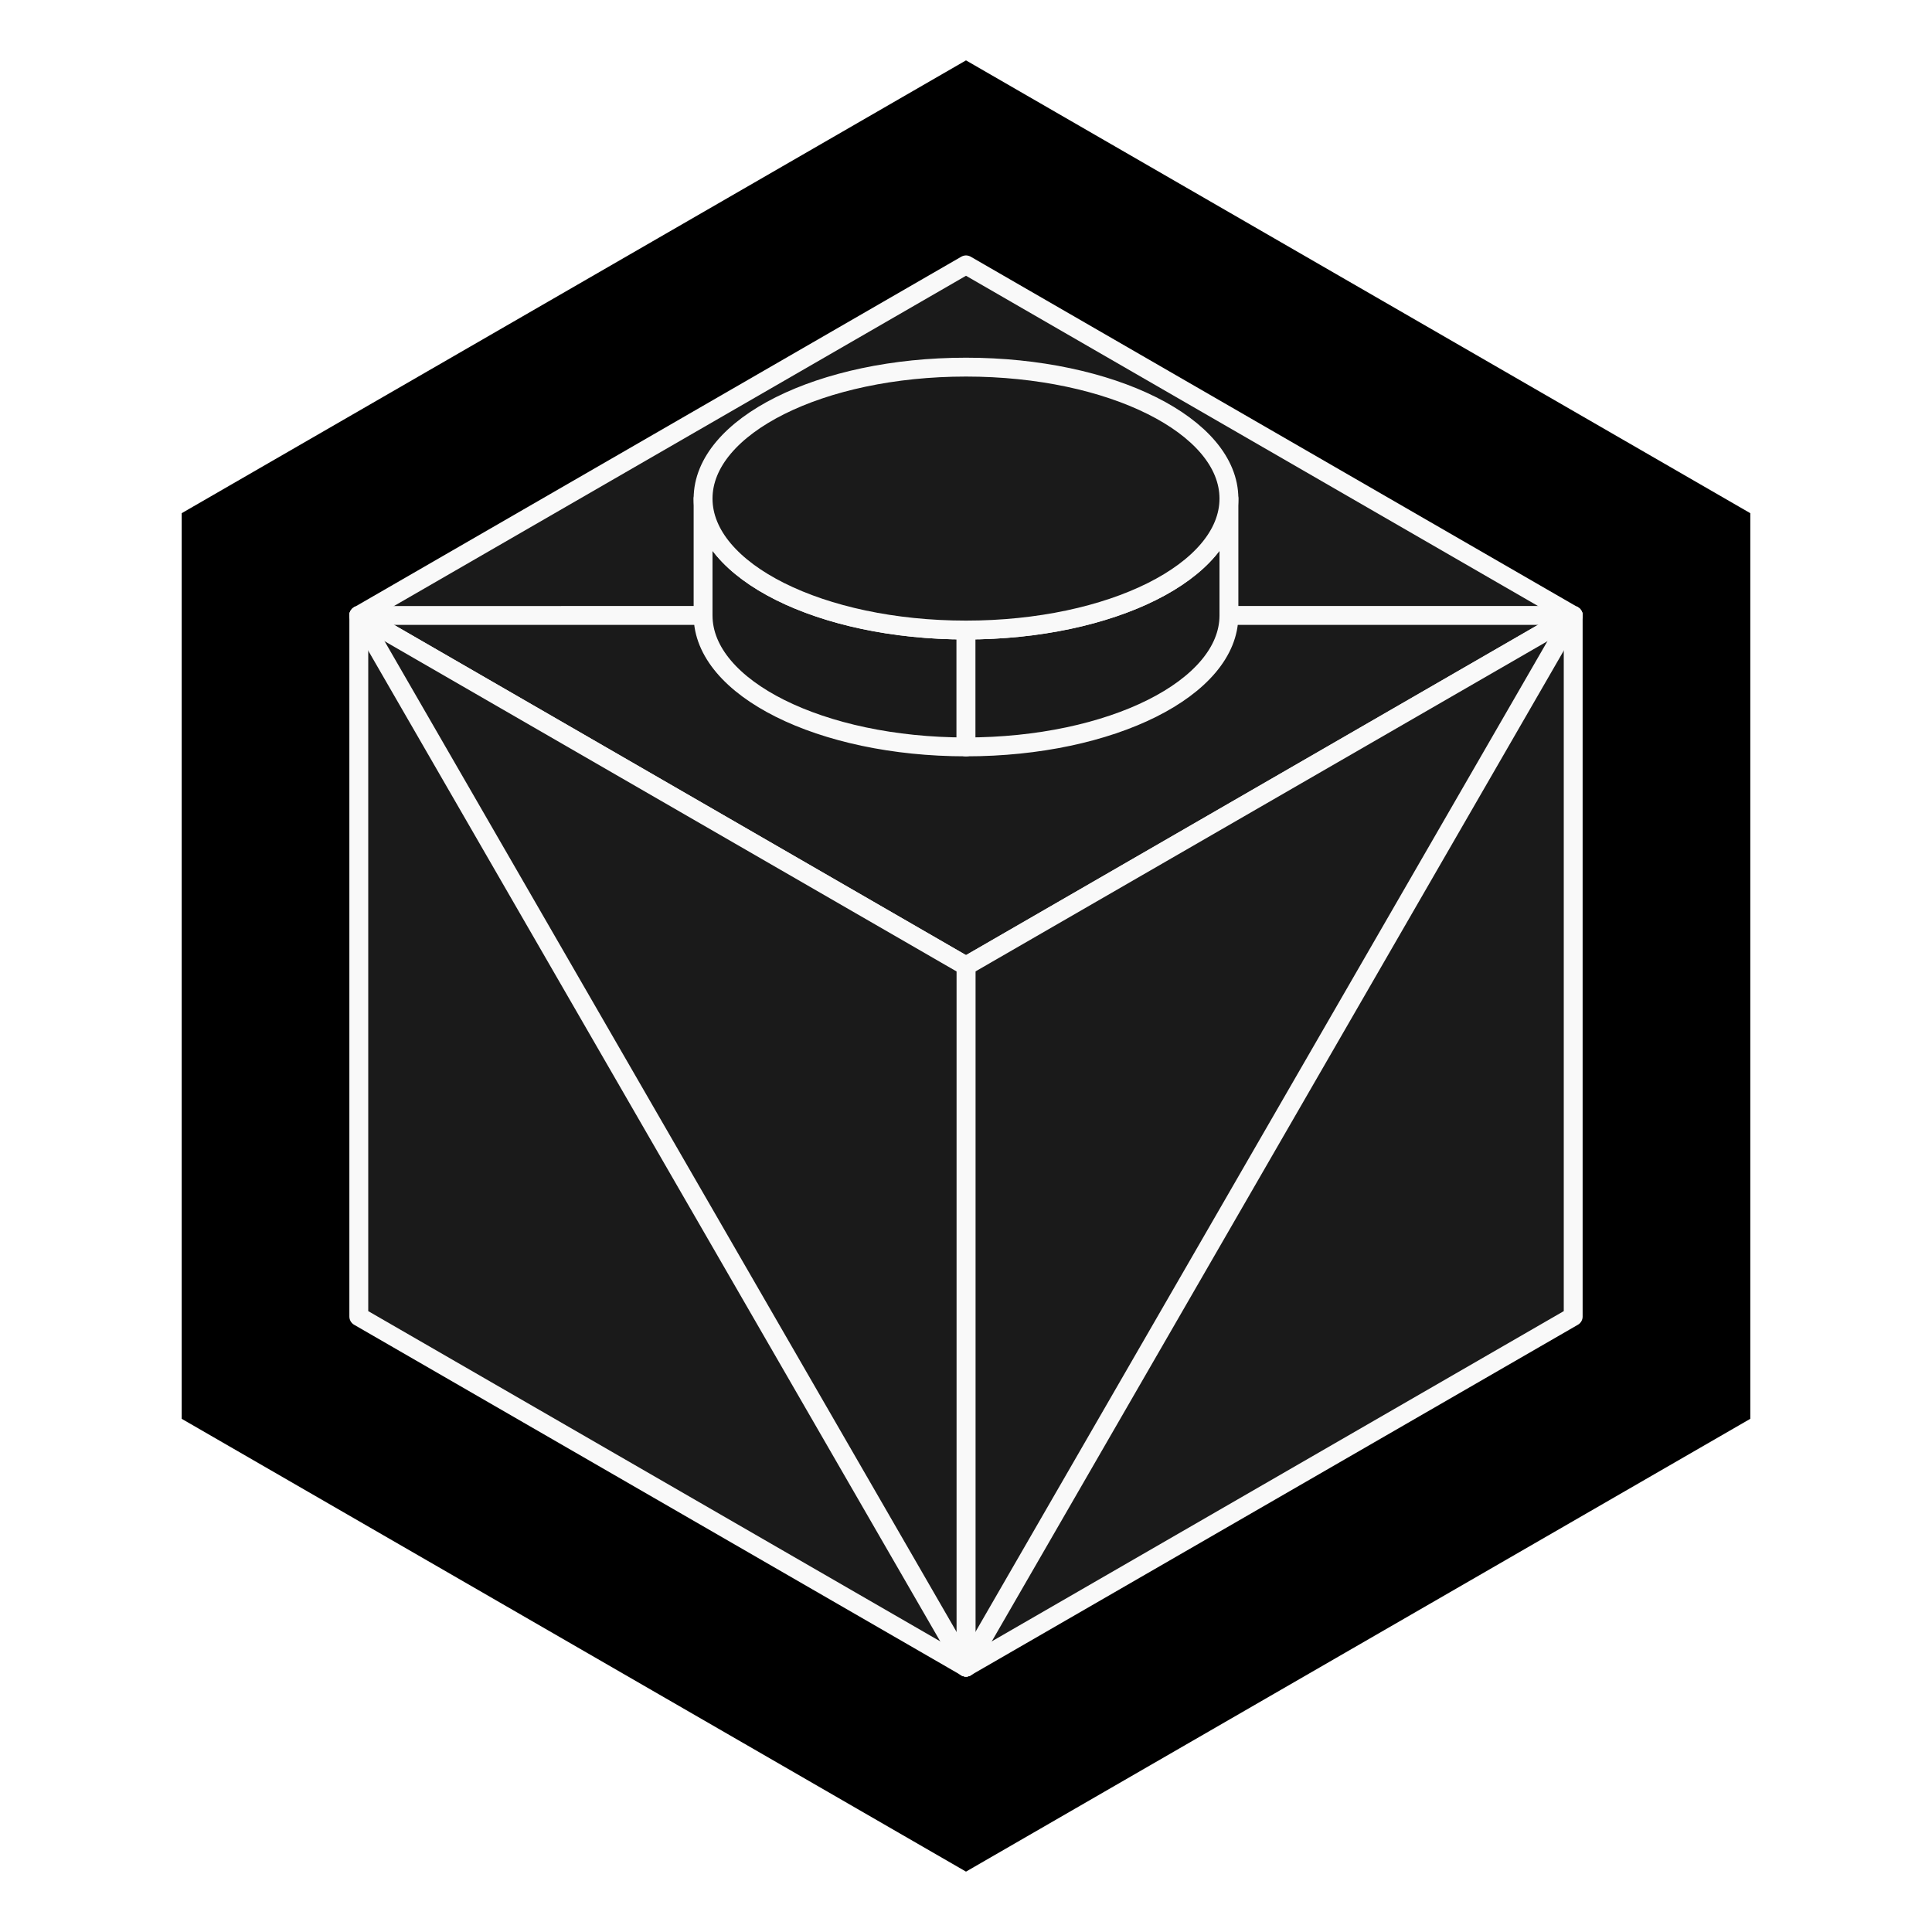
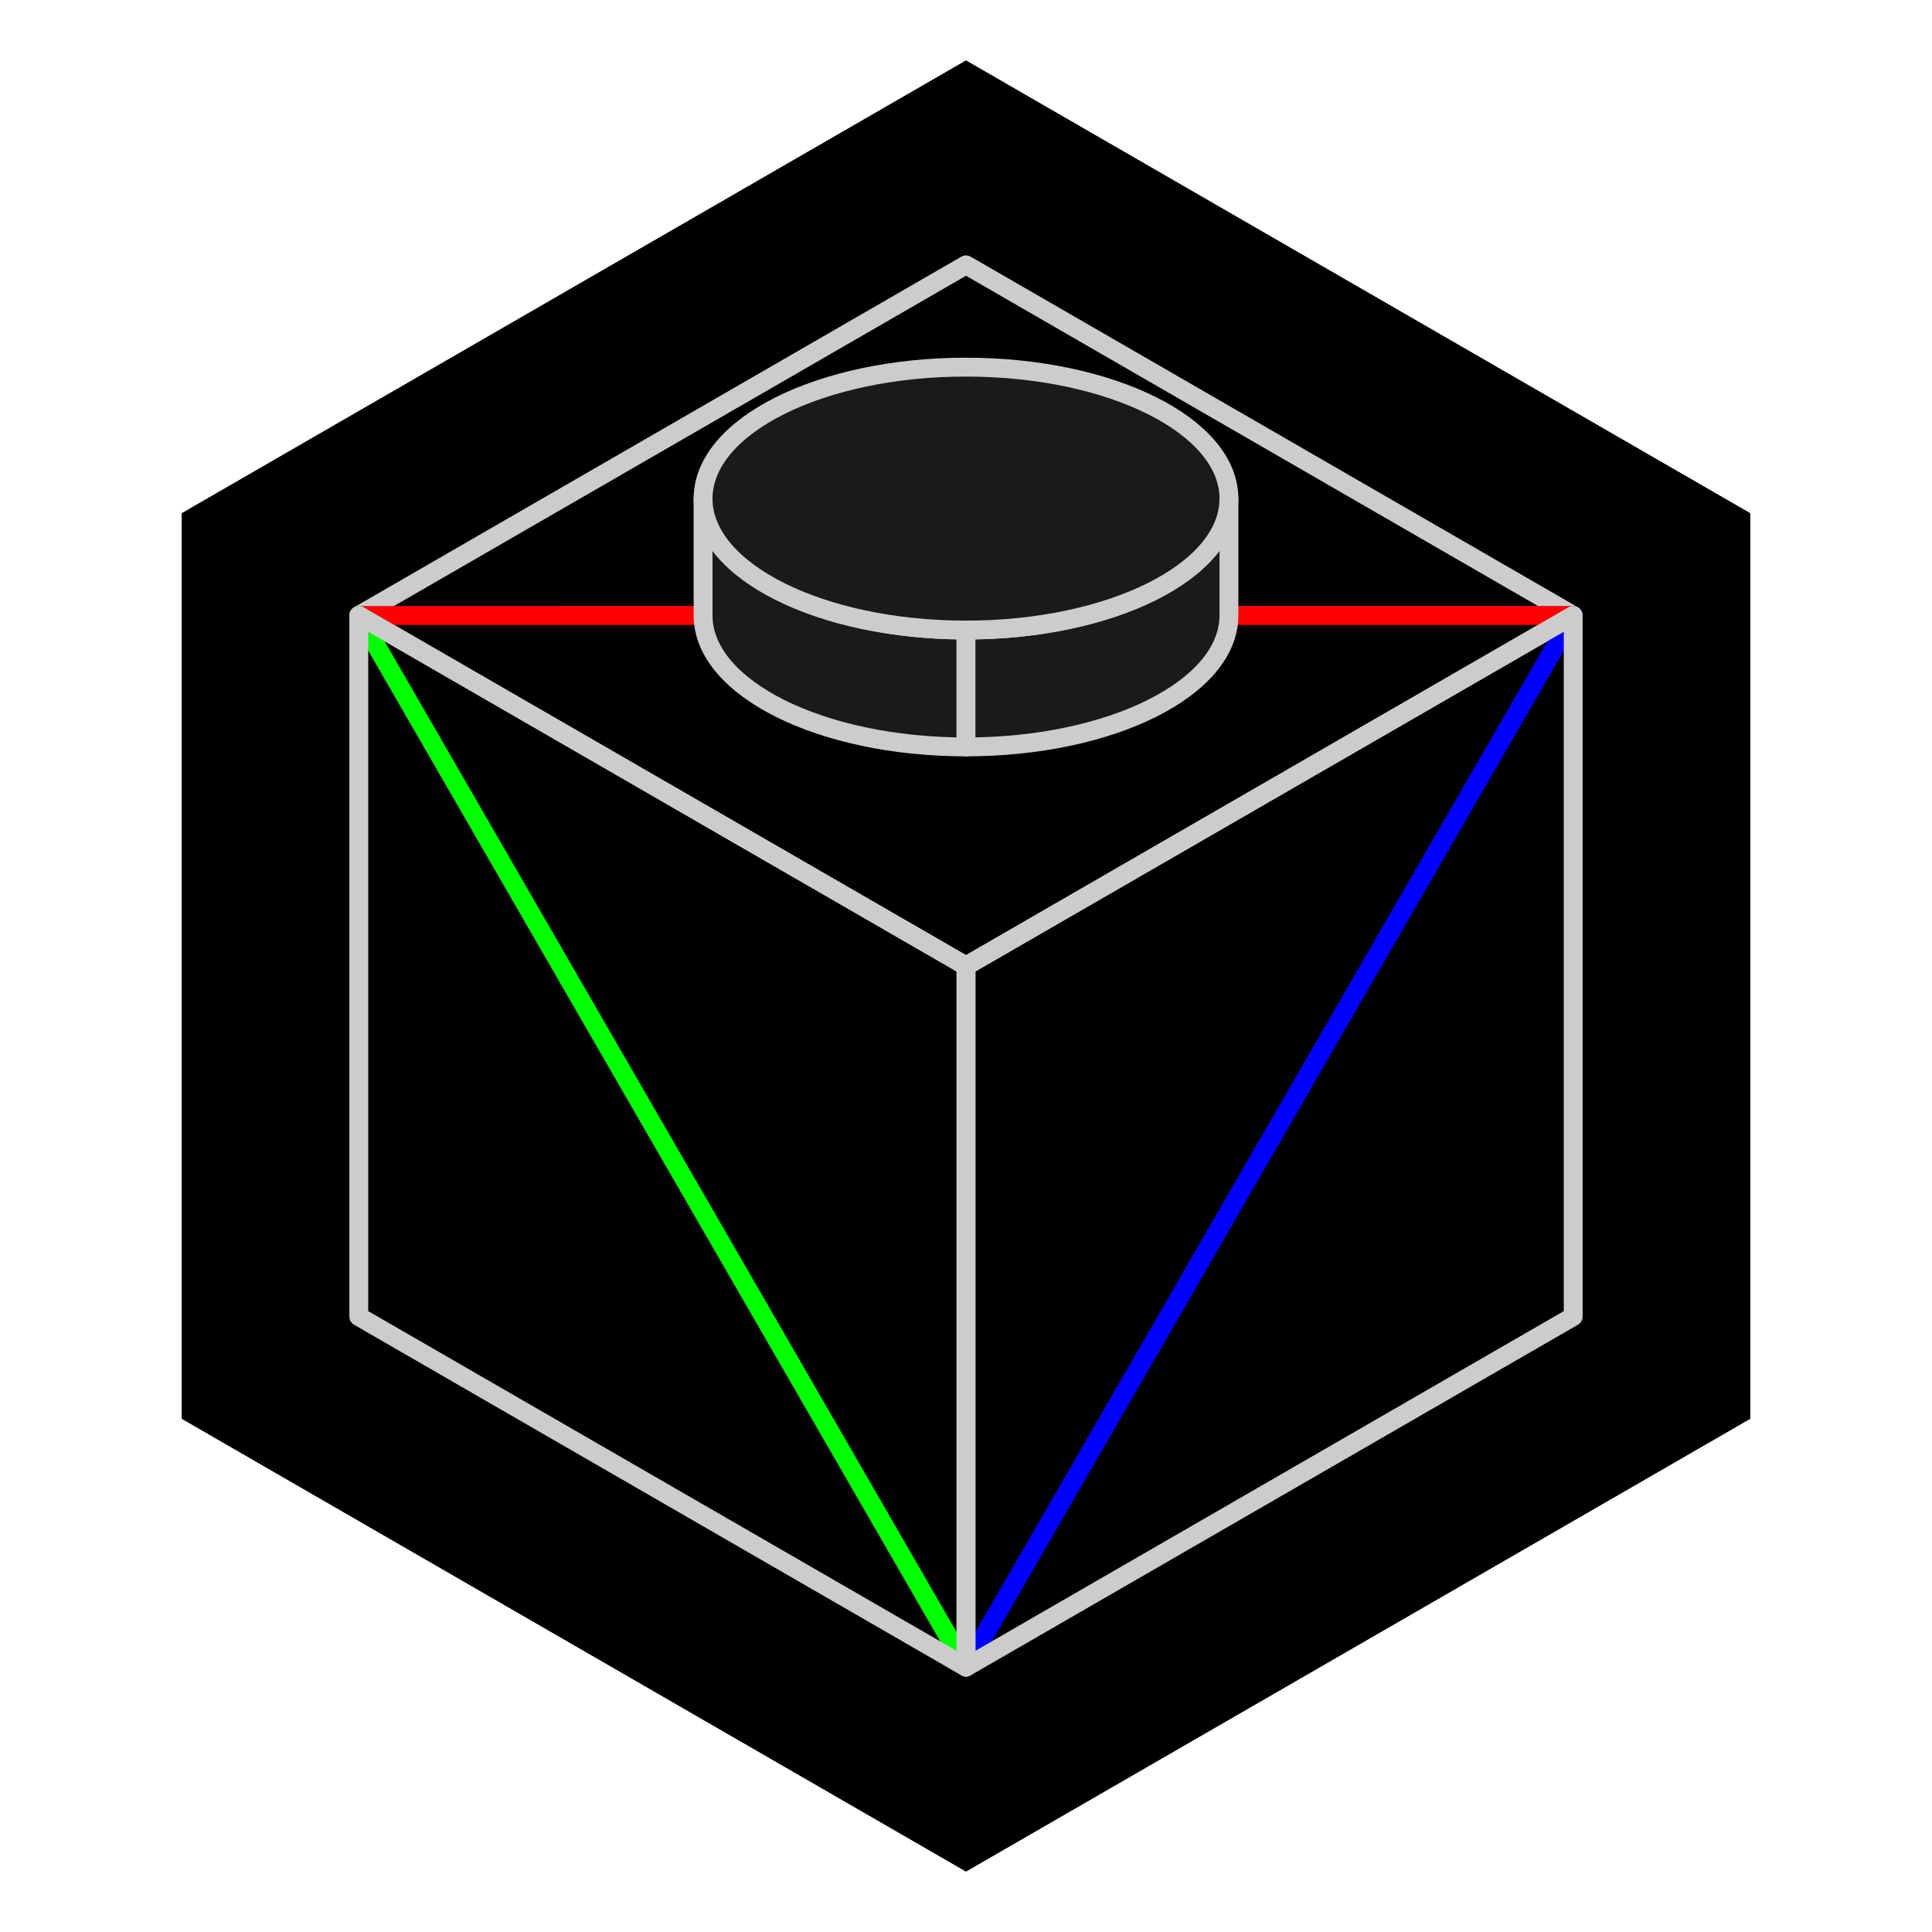
<svg xmlns="http://www.w3.org/2000/svg" width="1024" height="1024" viewBox="0 0 270.933 270.933" version="1.1" id="svg8">
  <defs id="defs2" />
  <g id="layer1" transform="translate(0,-161.5333)">
    <g id="g882">
      <g id="g4">
        <path style="fill:#000000;fill-opacity:1;stroke-width:0.517;stroke-dasharray:none" id="path3822" d="m 67.733,163.65 56.826,32.808 0,65.617 -56.826,32.808 -56.826,-32.808 2e-6,-65.617 z" transform="matrix(1.935484,0,0,1.935484,4.369903,-146.7419)" />
-         <path style="fill:#1a1a1a;fill-opacity:1;stroke:#f9f9f9;stroke-width:2.646;stroke-linecap:round;stroke-linejoin:round;stroke-dasharray:none" d="m 135.467,198.677 -85.15,49.161 85.15,49.161 85.15,-49.161 z" id="path3824" />
-         <path style="fill:#1a1a1a;fill-opacity:1;stroke:#f9f9f9;stroke-width:2.646;stroke-linecap:round;stroke-linejoin:round;stroke-dasharray:none" d="m 220.617,247.839 -85.15,49.161 v 98.323 l 85.15,-49.161 z" id="path3834" />
-         <path style="fill:#1a1a1a;fill-opacity:1;stroke:#f9f9f9;stroke-width:2.646;stroke-linecap:round;stroke-linejoin:round;stroke-dasharray:none" d="M 135.467,297 50.317,247.839 v 98.323 l 85.15,49.161 z" id="path3837" />
-         <path style="fill:#1a1a1a;stroke:#f9f9f9;stroke-width:2.646;stroke-linecap:round;stroke-linejoin:round;stroke-dasharray:none" d="M 50.317,247.839 135.467,395.323" id="path1" />
-         <path style="fill:#1a1a1a;stroke:#f9f9f9;stroke-width:2.646;stroke-linecap:round;stroke-linejoin:round;stroke-dasharray:none" d="M 135.467,395.323 220.616,247.838" id="path2" />
-         <path style="fill:#1a1a1a;stroke:#f9f9f9;stroke-width:2.646;stroke-linecap:round;stroke-linejoin:round;stroke-dasharray:none" d="M 50.317,247.839 220.616,247.838" id="path3" />
-         <path id="path3876" style="fill:#1a1a1a;fill-opacity:1;stroke:#f9f9f9;stroke-width:2.646;stroke-linecap:round;stroke-linejoin:round;stroke-dasharray:none" d="M 135.467 249.887 A 36.871 18.435 0 0 1 98.596 231.464 L 98.596 247.839 A 36.871 18.435 0 0 0 135.467 266.274 L 135.467 249.887 z " />
-         <path id="ellipse3866" style="fill:#1a1a1a;fill-opacity:1;stroke:#f9f9f9;stroke-width:2.646;stroke-linecap:round;stroke-linejoin:round;stroke-dasharray:none" d="M 135.467 249.887 L 135.467 266.274 A 36.871 18.435 0 0 0 172.338 247.839 L 172.338 231.452 A 36.871 18.435 0 0 1 135.467 249.887 z " />
-         <ellipse style="fill:#1a1a1a;fill-opacity:1;stroke:#f9f9f9;stroke-width:2.646;stroke-linecap:round;stroke-linejoin:round;stroke-dasharray:none" id="ellipse3868" cx="135.467" cy="231.452" rx="36.871" ry="18.435" />
+         <g id="g3">
+           <path style="fill:none;fill-opacity:1;stroke:#cccccc;stroke-width:2.646;stroke-linecap:round;stroke-linejoin:round;stroke-dasharray:none;stroke-opacity:1" d="m 135.467,198.677 -85.15,49.161 85.15,49.161 85.15,-49.161 z" id="path3824" />
+           <path style="fill:none;stroke:#ff0000;stroke-width:2.646;stroke-linecap:round;stroke-linejoin:round;stroke-dasharray:none;stroke-opacity:1" d="M 50.317,247.839 220.616,247.838" id="path3" />
+           <path style="fill:none;stroke:#0000ff;stroke-width:2.646;stroke-linecap:round;stroke-linejoin:round;stroke-dasharray:none;stroke-opacity:1" d="M 135.467,395.323 220.616,247.838" id="path2" />
+           <path style="fill:none;fill-opacity:1;stroke:#cccccc;stroke-width:2.646;stroke-linecap:round;stroke-linejoin:round;stroke-dasharray:none;stroke-opacity:1" d="m 220.617,247.839 -85.15,49.161 v 98.323 l 85.15,-49.161 z" id="path3834" />
+           <path style="fill:none;stroke:#00ff00;stroke-width:2.646;stroke-linecap:round;stroke-linejoin:round;stroke-dasharray:none;stroke-opacity:1" d="M 50.317,247.839 135.467,395.323" id="path1" />
+           <path style="fill:none;fill-opacity:1;stroke:#cccccc;stroke-width:2.646;stroke-linecap:round;stroke-linejoin:round;stroke-dasharray:none;stroke-opacity:1" d="M 135.467,297 50.317,247.839 v 98.323 l 85.15,49.161 z" id="path3837" />
+           <g id="g1" style="fill:#1a1a1a">
+             <path id="path3876" style="fill:#1a1a1a;fill-opacity:1;stroke:#cccccc;stroke-width:2.646;stroke-linecap:round;stroke-linejoin:round;stroke-dasharray:none;stroke-opacity:1" d="M 135.467,249.887 A 36.871,18.435 0 0 1 98.596,231.464 v 16.375 a 36.871,18.435 0 0 0 36.871,18.436 z" />
+             <path id="ellipse3866" style="fill:#1a1a1a;fill-opacity:1;stroke:#cccccc;stroke-width:2.646;stroke-linecap:round;stroke-linejoin:round;stroke-dasharray:none;stroke-opacity:1" d="m 135.467,249.887 v 16.387 a 36.871,18.435 0 0 0 36.871,-18.436 v -16.387 a 36.871,18.435 0 0 1 -36.871,18.436 z" />
+             <ellipse style="fill:#1a1a1a;fill-opacity:1;stroke:#cccccc;stroke-width:2.646;stroke-linecap:round;stroke-linejoin:round;stroke-dasharray:none;stroke-opacity:1" id="ellipse3868" cx="135.467" cy="231.452" rx="36.871" ry="18.435" />
+           </g>
+         </g>
      </g>
    </g>
  </g>
</svg>
